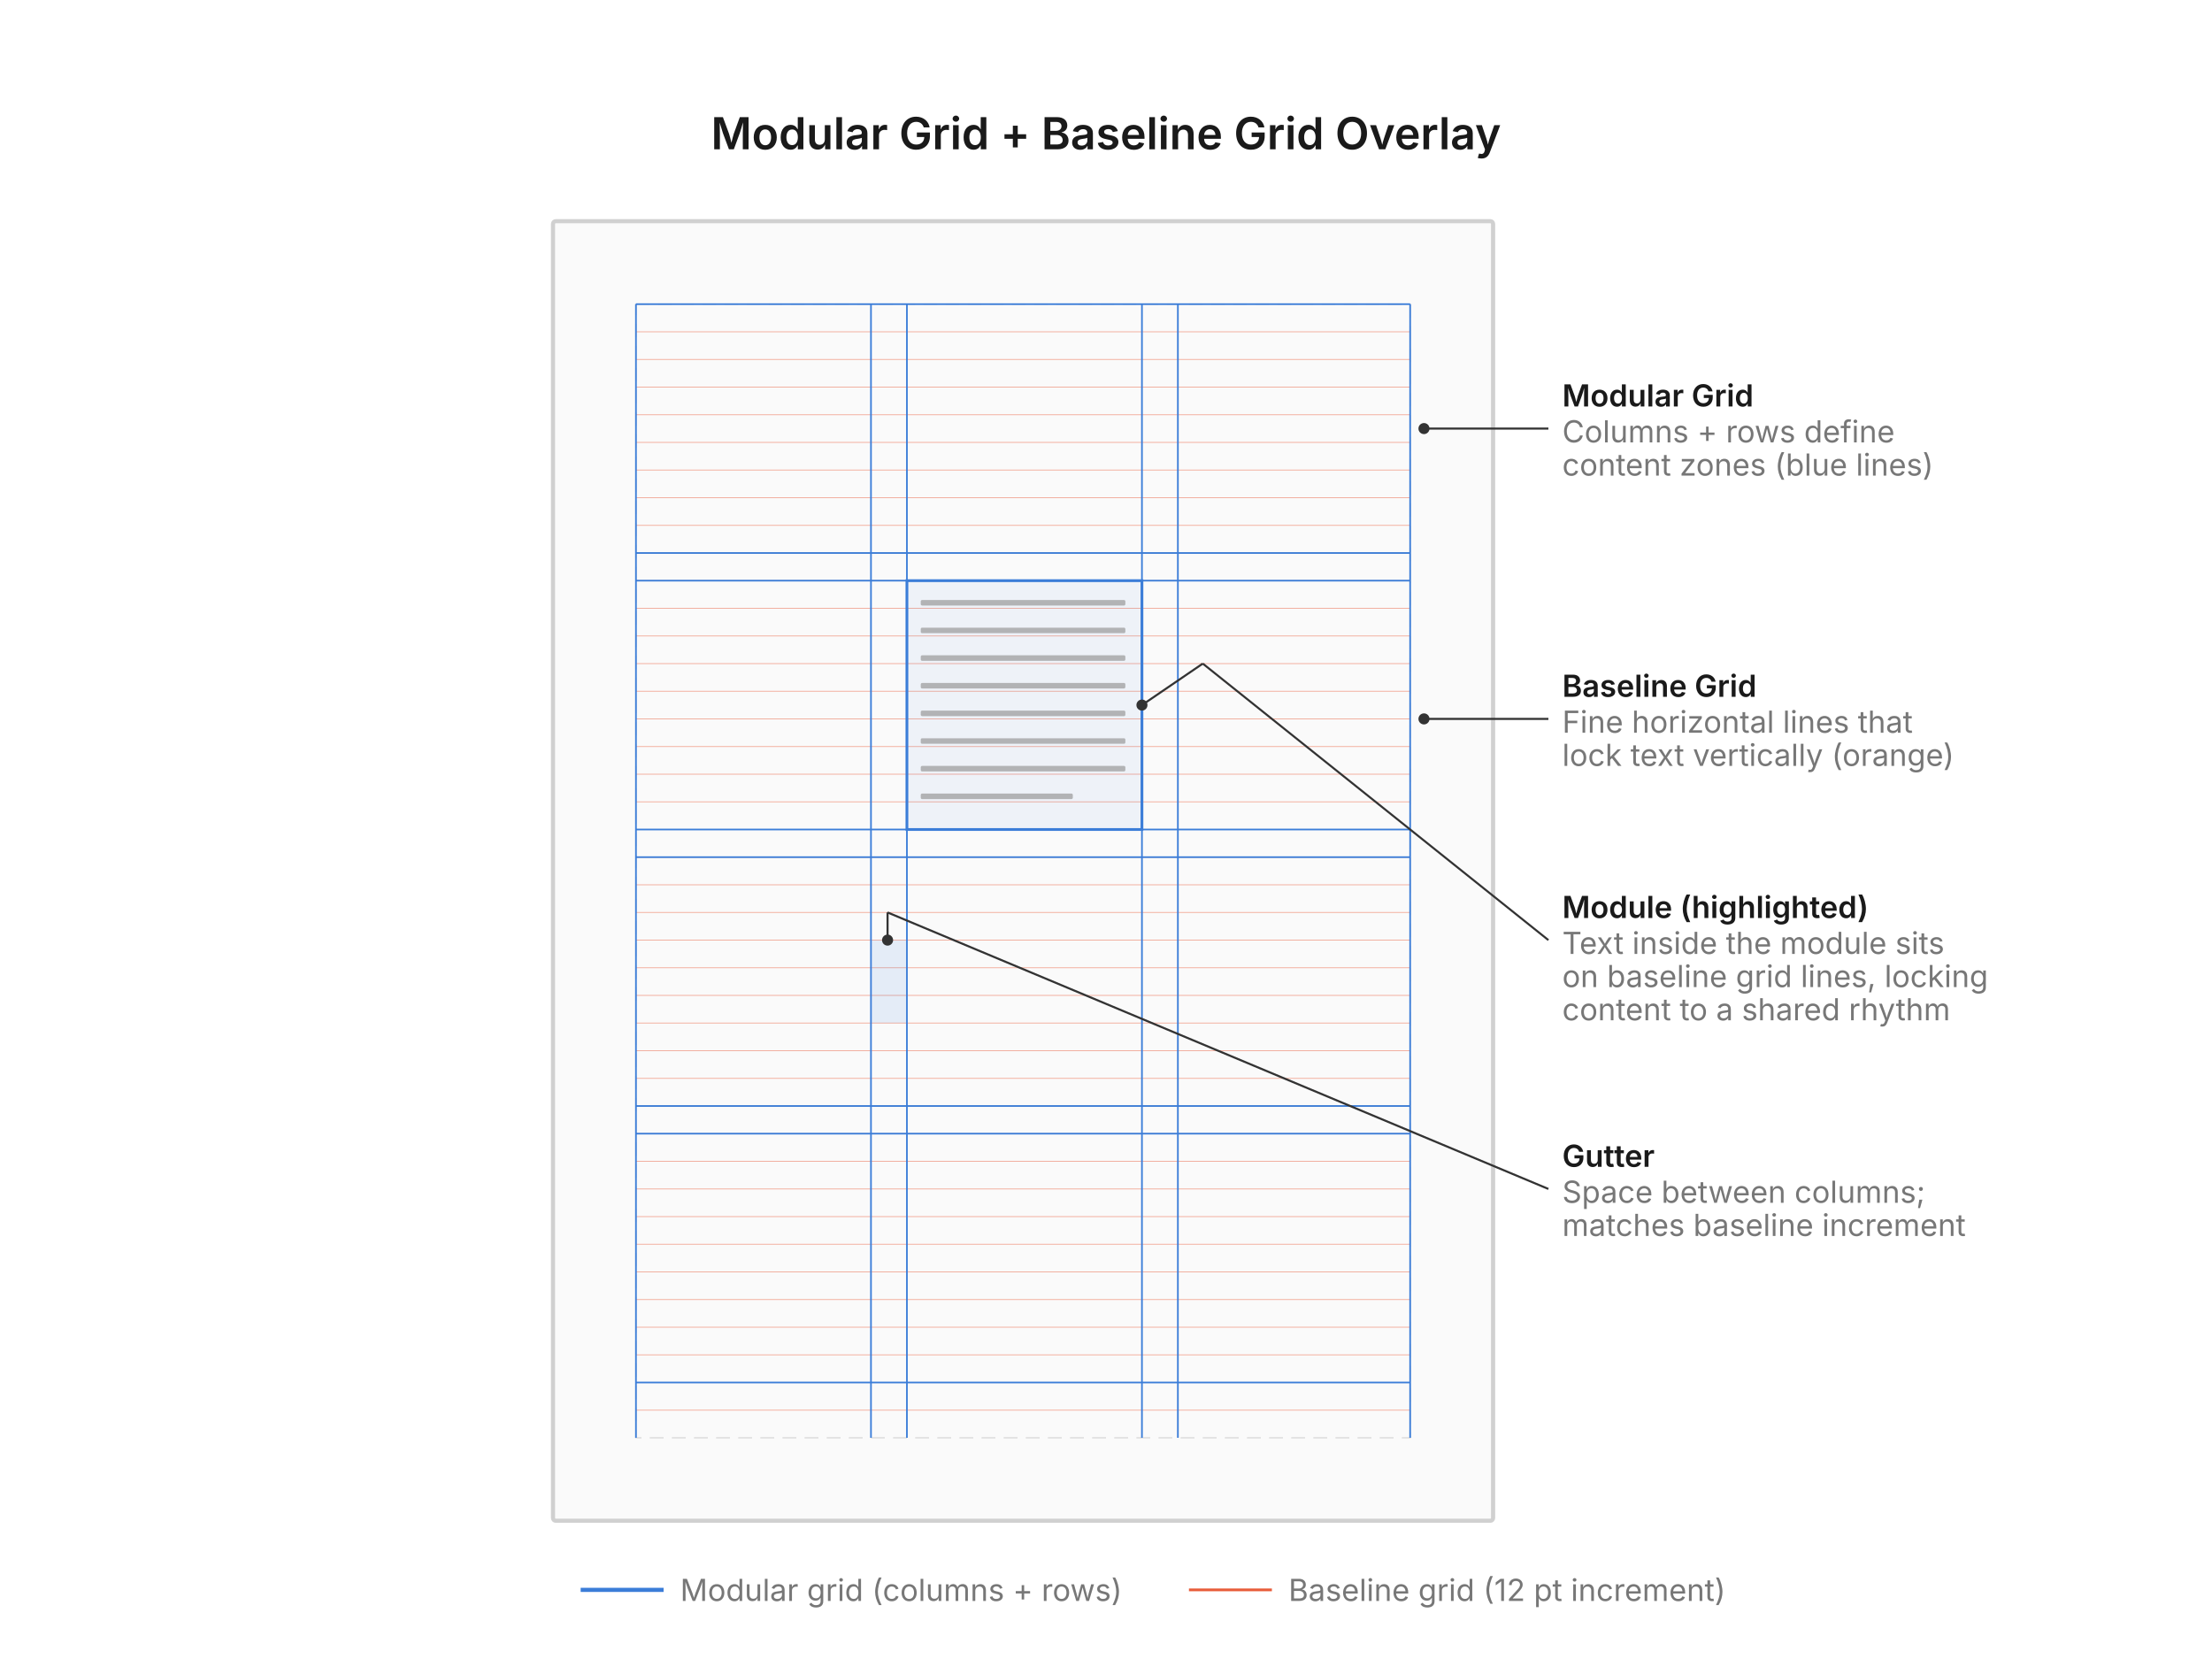
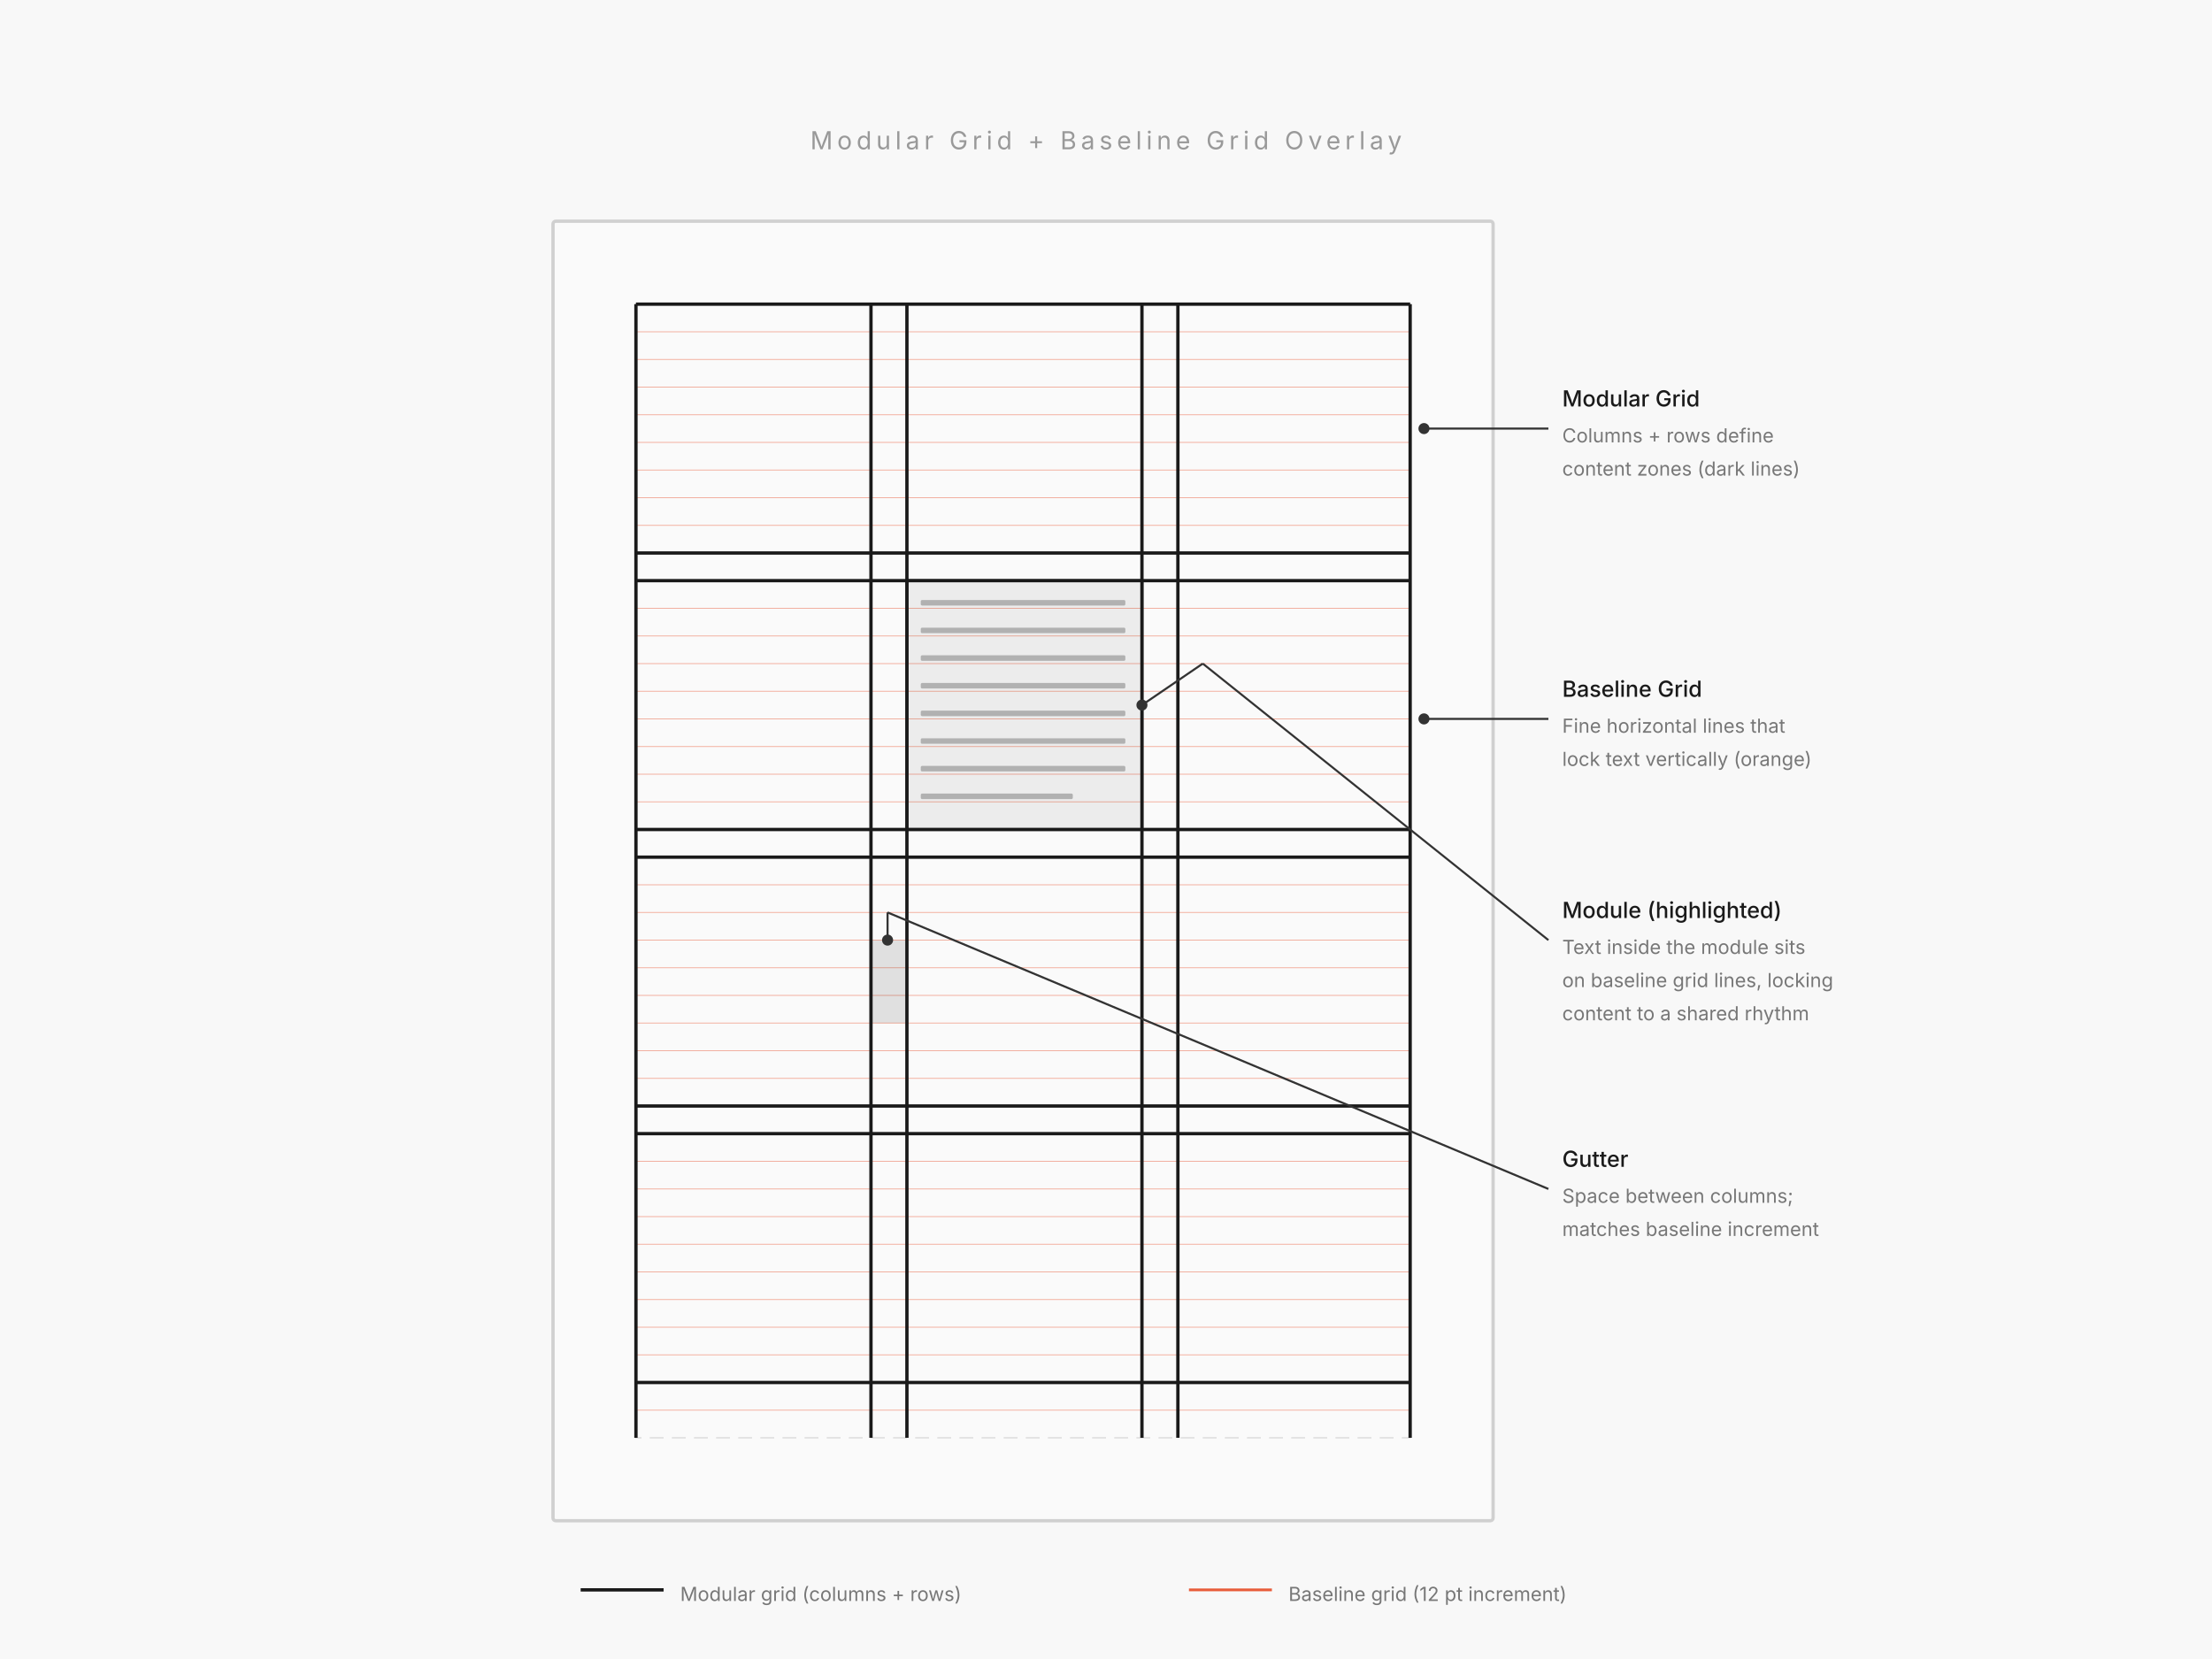
- <svg xmlns="http://www.w3.org/2000/svg" viewBox="0 0 800 600" font-family="'Circular Std','Inter','Helvetica Neue',Arial,sans-serif">
+ <svg xmlns="http://www.w3.org/2000/svg" viewBox="0 0 800 600" font-family="Inter, -apple-system, system-ui, sans-serif">
  <defs>
    <style>
-       .title { font-size: 16px; fill: #1A1A1A; font-weight: 600; }
+       text { fill: #333; font-family: Inter, -apple-system, system-ui, sans-serif; }
+       .title { font-size: 9px; fill: #999; font-weight: 400; letter-spacing: 1.6px; text-transform: uppercase; }
      .subtitle { font-size: 11px; fill: #999; letter-spacing: 2px; }
-       .label { font-size: 11px; fill: #777; }
-       .label-bold { font-size: 11px; fill: #1A1A1A; font-weight: 600; }
-       .page-bg { fill: #FAFAFA; stroke: #D0D0D0; stroke-width: 1.5; }
+       .label { font-size: 7px; fill: #777; }
+       .label-bold { font-size: 8px; fill: #1A1A1A; font-weight: 500; }
+       .page-bg { fill: #FAFAFA; stroke: #D0D0D0; stroke-width: 1.2; }
      .margin-area { fill: none; stroke: #DDD; stroke-width: 0.5; stroke-dasharray: 5,3; }
-       .mod-col { stroke: #3B7DD8; stroke-width: 0.6; }
-       .mod-row { stroke: #3B7DD8; stroke-width: 0.6; }
+       .mod-col { stroke: #1a1a1a; stroke-width: 1.2; }
+       .mod-row { stroke: #1a1a1a; stroke-width: 1.2; }
      .baseline { stroke: #E85D3A; stroke-width: 0.3; }
-       .module-highlight { fill: #3B7DD8; fill-opacity: 0.06; stroke: #3B7DD8; stroke-width: 1; }
+       .module-highlight { fill: #1a1a1a; fill-opacity: 0.06; stroke: #1a1a1a; stroke-width: 1; }
      .callout-line { stroke: #333; stroke-width: 0.75; }
      .callout-dot { fill: #333; }
      .text-line { fill: #999; }
    </style>
  </defs>
-   <rect width="800" height="600" fill="white" />
+   <rect width="800" height="600" fill="#f8f8f8" />
  <text x="400" y="54" text-anchor="middle" class="title">Modular Grid + Baseline Grid Overlay</text>
  <rect x="200" y="80" width="340" height="470" class="page-bg" rx="1" />
  <rect x="230" y="110" width="280" height="410" class="margin-area" />
  <g class="baseline" opacity="0.5">
    <line x1="230" y1="120" x2="510" y2="120" />
    <line x1="230" y1="130" x2="510" y2="130" />
    <line x1="230" y1="140" x2="510" y2="140" />
    <line x1="230" y1="150" x2="510" y2="150" />
    <line x1="230" y1="160" x2="510" y2="160" />
    <line x1="230" y1="170" x2="510" y2="170" />
    <line x1="230" y1="180" x2="510" y2="180" />
    <line x1="230" y1="190" x2="510" y2="190" />
    <line x1="230" y1="200" x2="510" y2="200" />
    <line x1="230" y1="210" x2="510" y2="210" />
    <line x1="230" y1="220" x2="510" y2="220" />
    <line x1="230" y1="230" x2="510" y2="230" />
    <line x1="230" y1="240" x2="510" y2="240" />
    <line x1="230" y1="250" x2="510" y2="250" />
    <line x1="230" y1="260" x2="510" y2="260" />
    <line x1="230" y1="270" x2="510" y2="270" />
    <line x1="230" y1="280" x2="510" y2="280" />
    <line x1="230" y1="290" x2="510" y2="290" />
    <line x1="230" y1="300" x2="510" y2="300" />
    <line x1="230" y1="310" x2="510" y2="310" />
    <line x1="230" y1="320" x2="510" y2="320" />
    <line x1="230" y1="330" x2="510" y2="330" />
    <line x1="230" y1="340" x2="510" y2="340" />
    <line x1="230" y1="350" x2="510" y2="350" />
    <line x1="230" y1="360" x2="510" y2="360" />
    <line x1="230" y1="370" x2="510" y2="370" />
    <line x1="230" y1="380" x2="510" y2="380" />
    <line x1="230" y1="390" x2="510" y2="390" />
    <line x1="230" y1="400" x2="510" y2="400" />
    <line x1="230" y1="410" x2="510" y2="410" />
    <line x1="230" y1="420" x2="510" y2="420" />
    <line x1="230" y1="430" x2="510" y2="430" />
    <line x1="230" y1="440" x2="510" y2="440" />
    <line x1="230" y1="450" x2="510" y2="450" />
    <line x1="230" y1="460" x2="510" y2="460" />
    <line x1="230" y1="470" x2="510" y2="470" />
    <line x1="230" y1="480" x2="510" y2="480" />
    <line x1="230" y1="490" x2="510" y2="490" />
    <line x1="230" y1="500" x2="510" y2="500" />
    <line x1="230" y1="510" x2="510" y2="510" />
  </g>
  <line x1="230" y1="110" x2="230" y2="520" class="mod-col" />
  <line x1="315" y1="110" x2="315" y2="520" class="mod-col" />
  <line x1="328" y1="110" x2="328" y2="520" class="mod-col" />
  <line x1="413" y1="110" x2="413" y2="520" class="mod-col" />
  <line x1="426" y1="110" x2="426" y2="520" class="mod-col" />
  <line x1="510" y1="110" x2="510" y2="520" class="mod-col" />
  <line x1="230" y1="110" x2="510" y2="110" class="mod-row" />
  <line x1="230" y1="200" x2="510" y2="200" class="mod-row" />
  <line x1="230" y1="210" x2="510" y2="210" class="mod-row" />
  <line x1="230" y1="300" x2="510" y2="300" class="mod-row" />
  <line x1="230" y1="310" x2="510" y2="310" class="mod-row" />
  <line x1="230" y1="400" x2="510" y2="400" class="mod-row" />
  <line x1="230" y1="410" x2="510" y2="410" class="mod-row" />
  <line x1="230" y1="500" x2="510" y2="500" class="mod-row" />
  <rect x="328" y="210" width="85" height="90" class="module-highlight" />
  <g opacity="0.7">
    <rect x="333" y="217" width="74" height="2" rx="0.5" class="text-line" />
    <rect x="333" y="227" width="74" height="2" rx="0.5" class="text-line" />
    <rect x="333" y="237" width="74" height="2" rx="0.5" class="text-line" />
    <rect x="333" y="247" width="74" height="2" rx="0.5" class="text-line" />
    <rect x="333" y="257" width="74" height="2" rx="0.5" class="text-line" />
    <rect x="333" y="267" width="74" height="2" rx="0.5" class="text-line" />
    <rect x="333" y="277" width="74" height="2" rx="0.5" class="text-line" />
    <rect x="333" y="287" width="55" height="2" rx="0.5" class="text-line" />
  </g>
  <line x1="515" y1="155" x2="560" y2="155" class="callout-line" />
  <circle cx="515" cy="155" r="2" class="callout-dot" />
  <text x="565" y="147" class="label-bold">Modular Grid</text>
  <text x="565" y="160" class="label">Columns + rows define</text>
-   <text x="565" y="172" class="label">content zones (blue lines)</text>
+   <text x="565" y="172" class="label">content zones (dark lines)</text>
  <line x1="515" y1="260" x2="560" y2="260" class="callout-line" />
  <circle cx="515" cy="260" r="2" class="callout-dot" />
  <text x="565" y="252" class="label-bold">Baseline Grid</text>
  <text x="565" y="265" class="label">Fine horizontal lines that</text>
  <text x="565" y="277" class="label">lock text vertically (orange)</text>
  <line x1="413" y1="255" x2="435" y2="240" class="callout-line" />
  <line x1="435" y1="240" x2="560" y2="340" class="callout-line" />
  <circle cx="413" cy="255" r="2" class="callout-dot" />
  <text x="565" y="332" class="label-bold">Module (highlighted)</text>
  <text x="565" y="345" class="label">Text inside the module sits</text>
  <text x="565" y="357" class="label">on baseline grid lines, locking</text>
  <text x="565" y="369" class="label">content to a shared rhythm</text>
-   <rect x="315" y="340" width="13" height="30" fill="#3B7DD8" fill-opacity="0.12" />
+   <rect x="315" y="340" width="13" height="30" fill="#1a1a1a" fill-opacity="0.12" />
  <line x1="321" y1="340" x2="321" y2="330" class="callout-line" />
  <line x1="321" y1="330" x2="560" y2="430" class="callout-line" />
  <circle cx="321" cy="340" r="2" class="callout-dot" />
  <text x="565" y="422" class="label-bold">Gutter</text>
  <text x="565" y="435" class="label">Space between columns;</text>
  <text x="565" y="447" class="label">matches baseline increment</text>
-   <line x1="210" y1="575" x2="240" y2="575" stroke="#3B7DD8" stroke-width="1.5" />
+   <line x1="210" y1="575" x2="240" y2="575" stroke="#1a1a1a" stroke-width="1.2" />
  <text x="246" y="579" class="label">Modular grid (columns + rows)</text>
  <line x1="430" y1="575" x2="460" y2="575" stroke="#E85D3A" stroke-width="1" />
  <text x="466" y="579" class="label">Baseline grid (12 pt increment)</text>
</svg>
